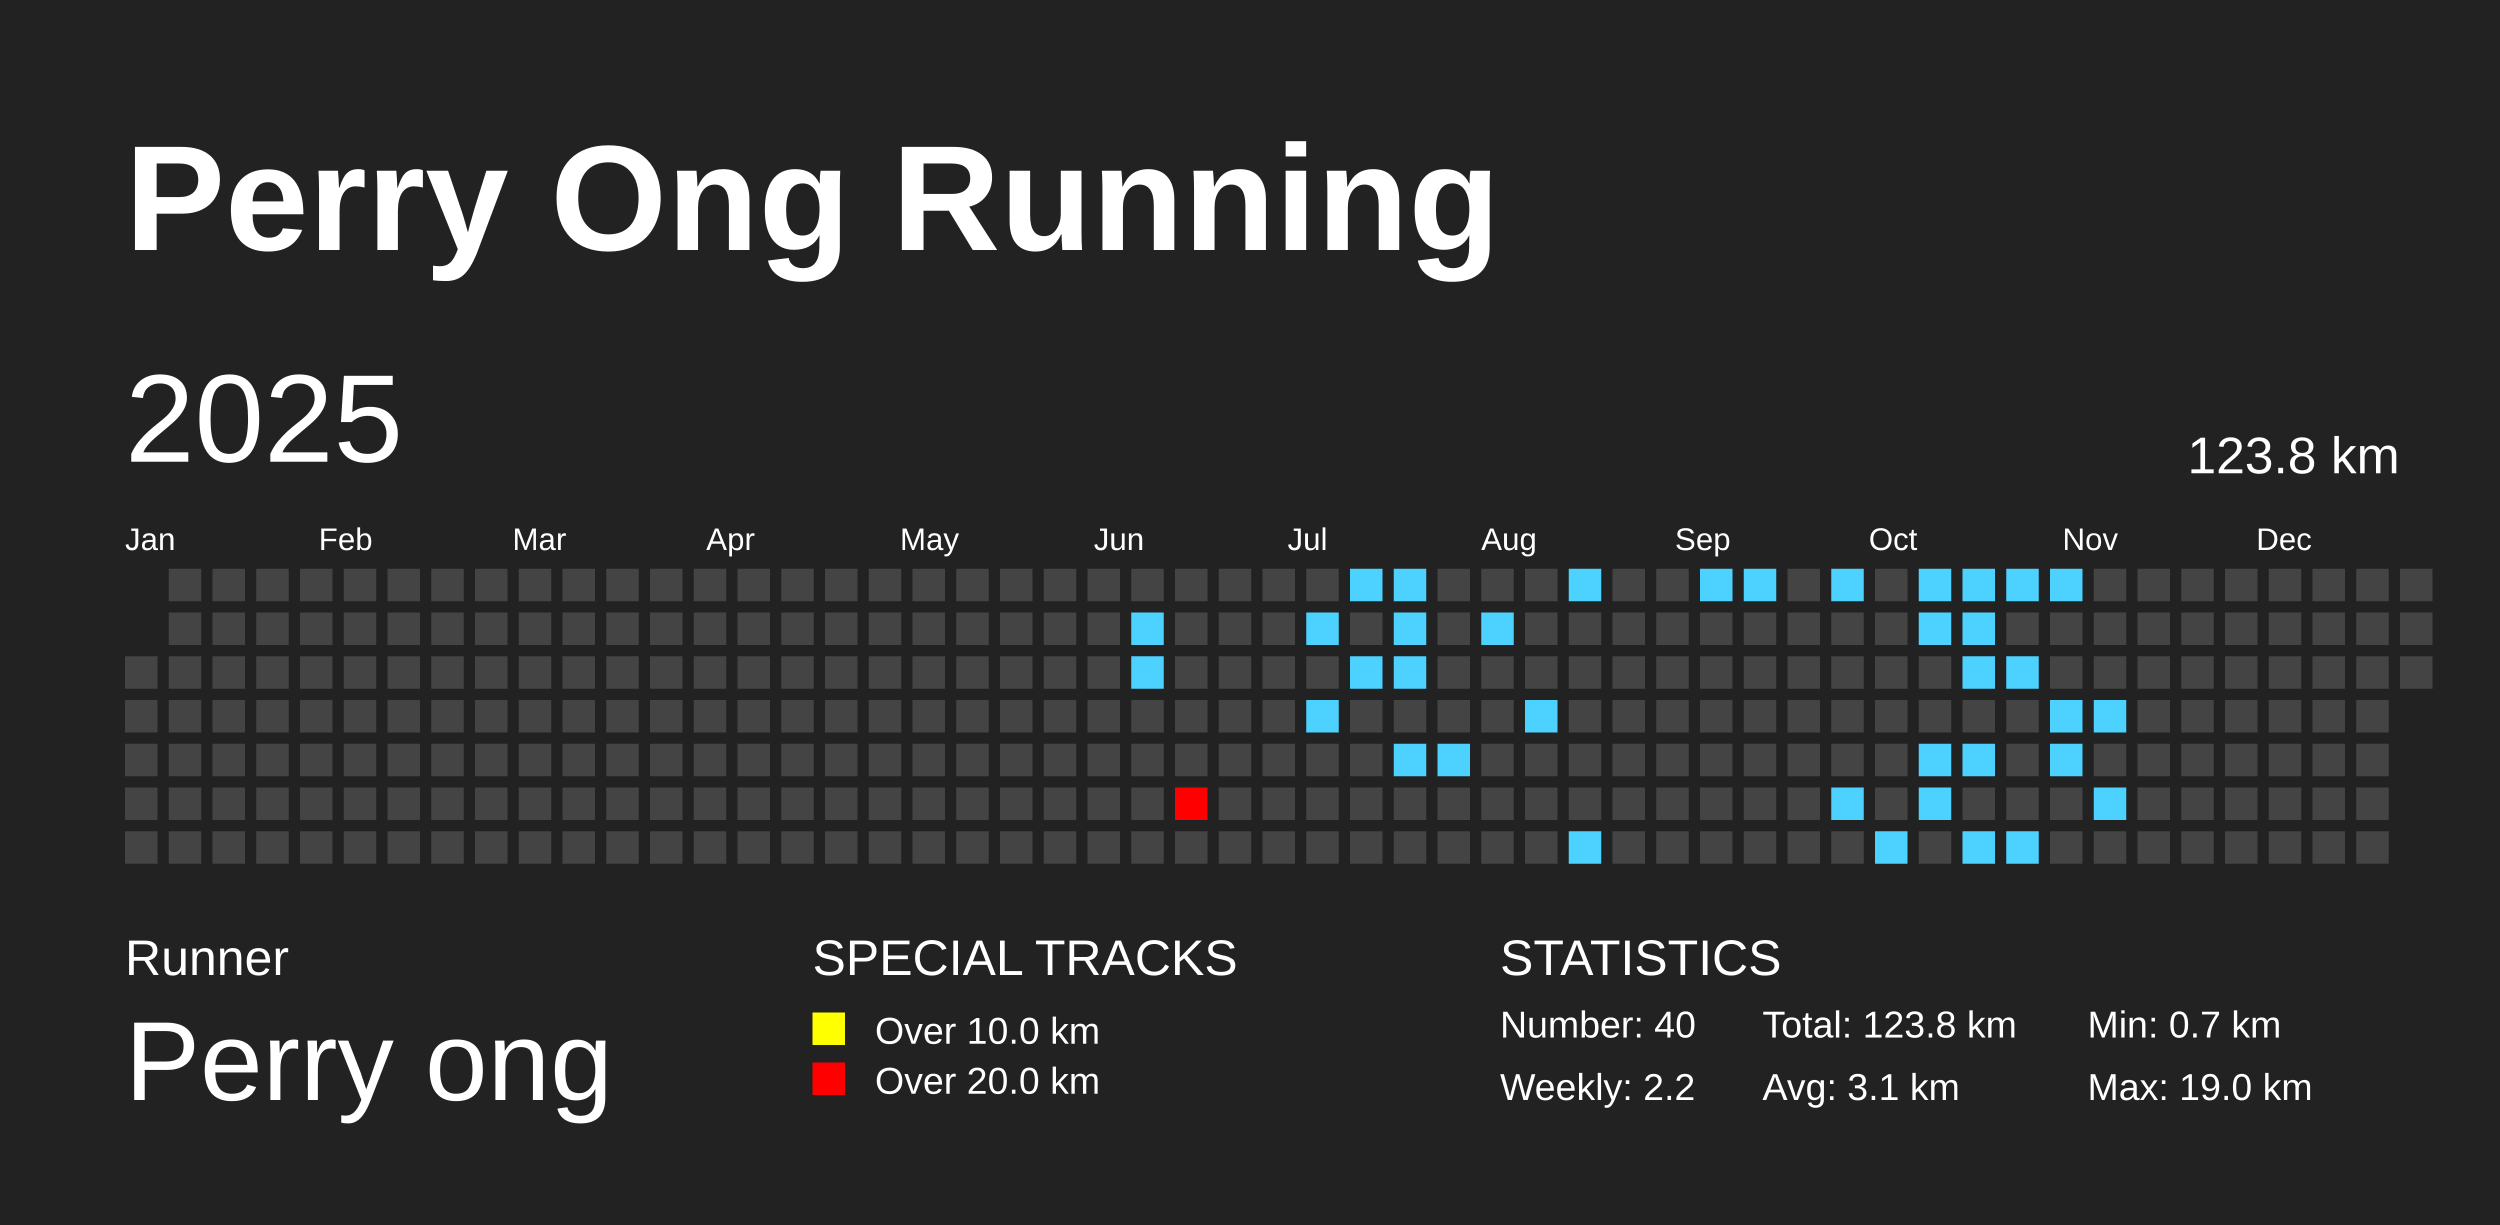
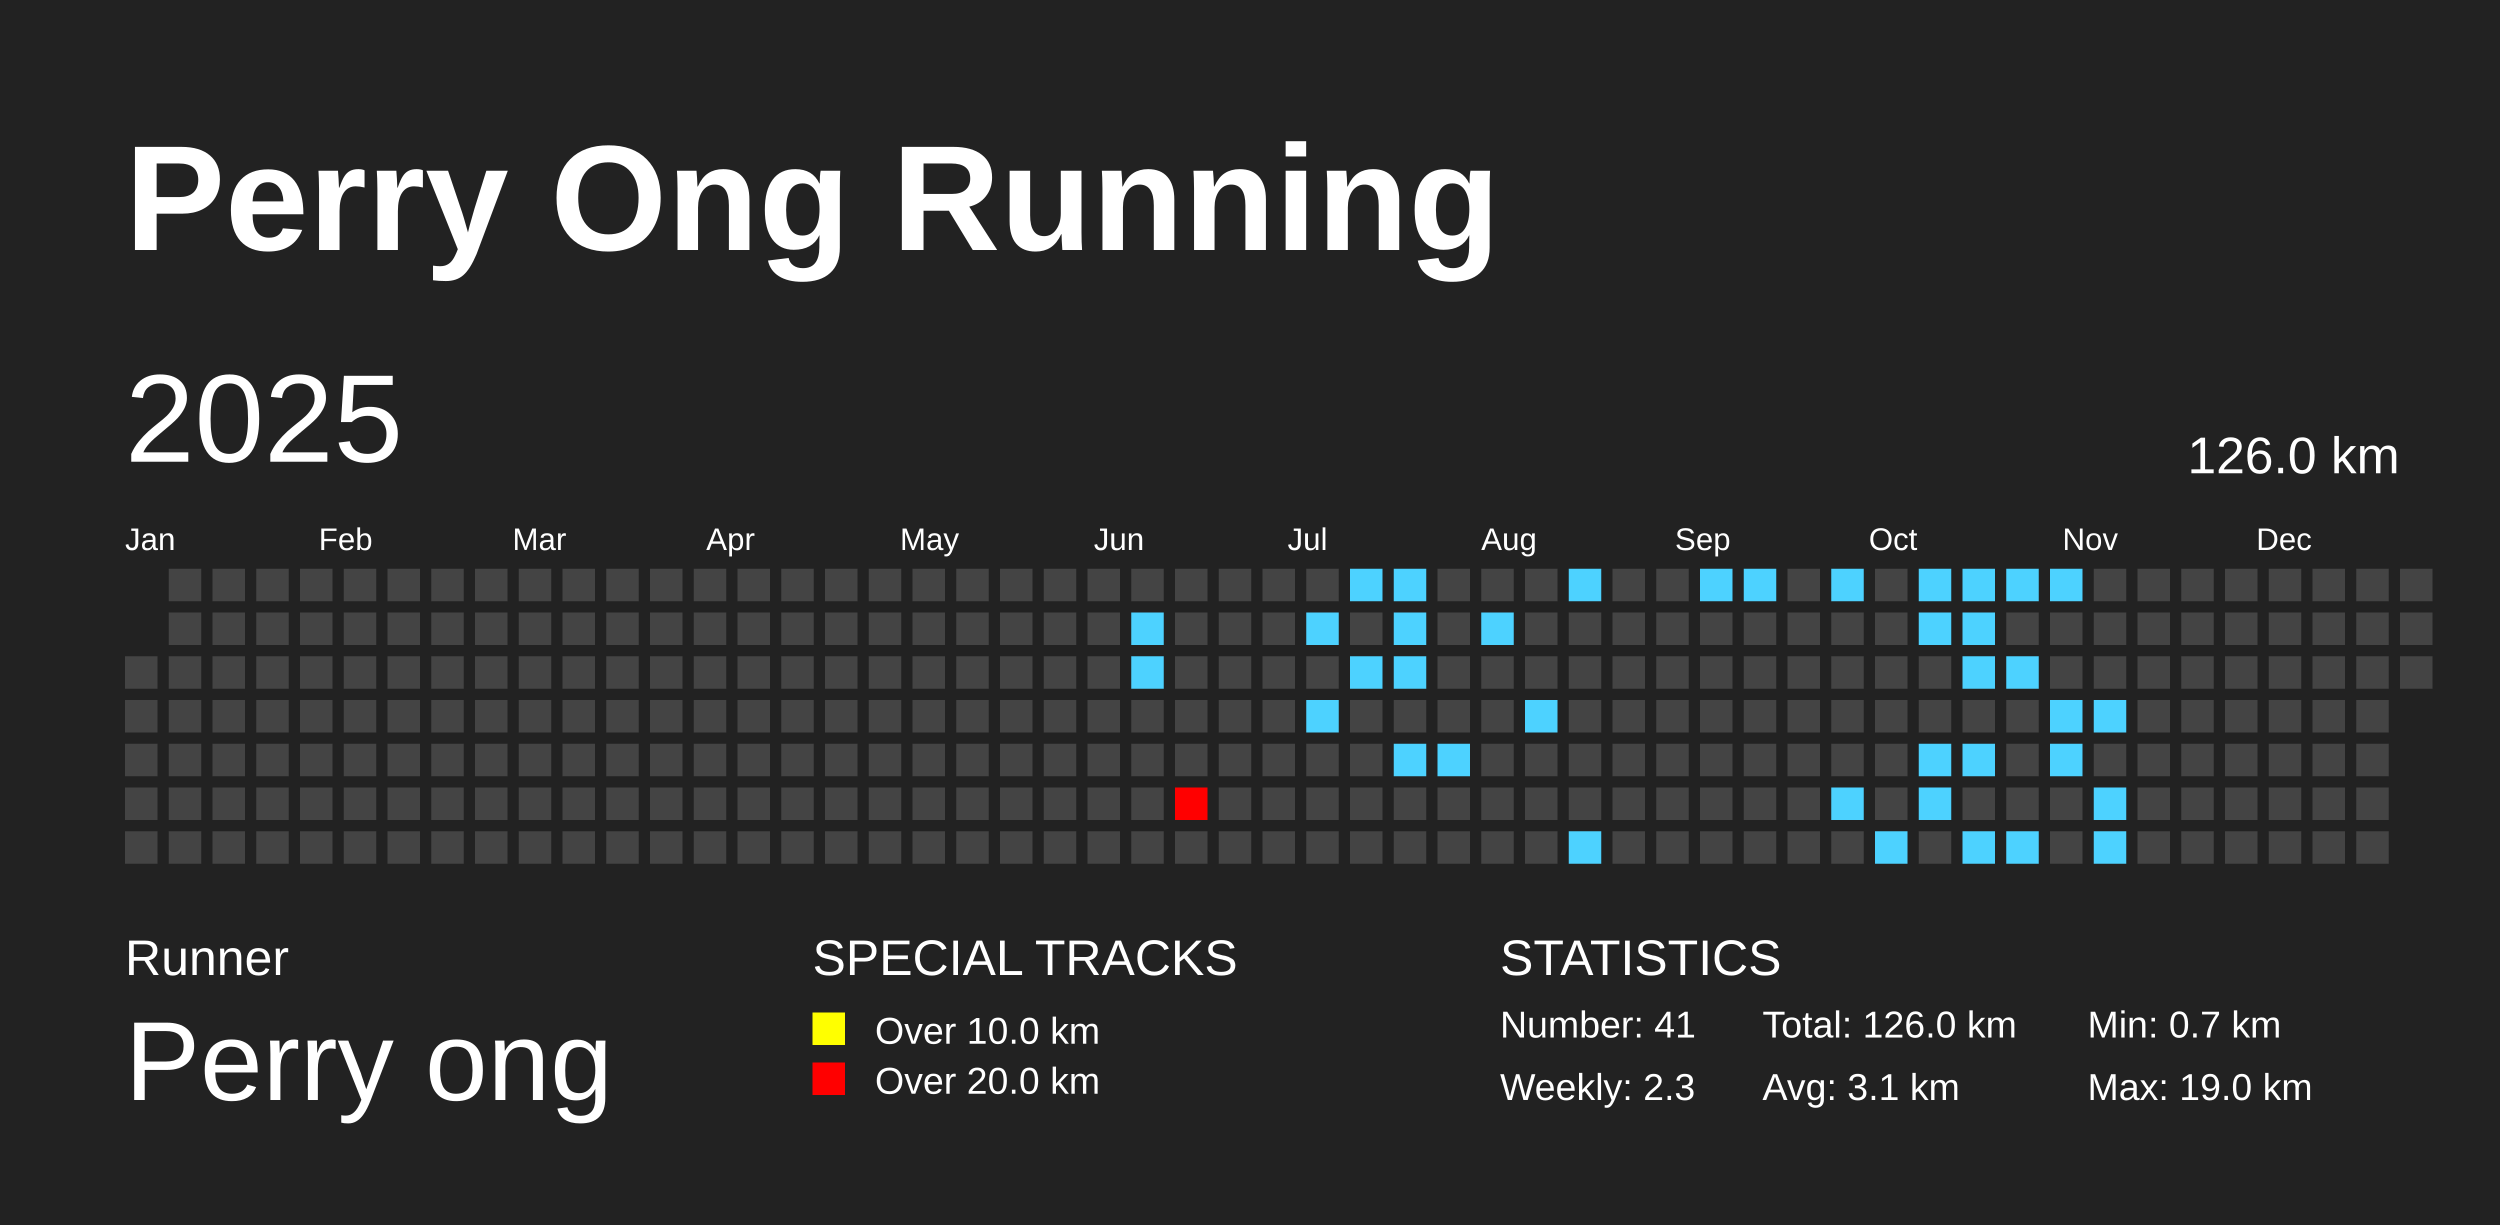
<svg xmlns="http://www.w3.org/2000/svg" baseProfile="full" height="98mm" version="1.1" viewBox="0,0,200,98" width="200mm">
  <defs />
  <rect fill="#222222" height="98" width="200" x="0" y="0" />
  <text fill="#FFFFFF" style="font-size:12px; font-family:Arial; font-weight:bold;" x="10" y="20">Perry Ong Running</text>
  <text fill="#FFFFFF" style="font-size:4px; font-family:Arial" x="10" y="78">Runner</text>
  <text fill="#FFFFFF" style="font-size:9px; font-family:Arial" x="10" y="88">Perry ong</text>
  <text fill="#FFFFFF" style="font-size:4px; font-family:Arial" x="65" y="78">SPECIAL TRACKS</text>
  <rect fill="yellow" height="2.6" width="2.6" x="65" y="81" />
  <text fill="#FFFFFF" style="font-size:3px; font-family:Arial" x="70" y="83.5">Over 10.0 km</text>
  <rect fill="red" height="2.6" width="2.6" x="65" y="85" />
  <text fill="#FFFFFF" style="font-size:3px; font-family:Arial" x="70" y="87.5">Over 20.0 km</text>
  <text fill="#FFFFFF" style="font-size:4px; font-family:Arial" x="120" y="78">STATISTICS</text>
-   <text fill="#FFFFFF" style="font-size:3px; font-family:Arial" x="120" y="83">Number: 40</text>
-   <text fill="#FFFFFF" style="font-size:3px; font-family:Arial" x="120" y="88">Weekly: 2.2</text>
-   <text fill="#FFFFFF" style="font-size:3px; font-family:Arial" x="141" y="83">Total: 123.8 km</text>
+   <text fill="#FFFFFF" style="font-size:3px; font-family:Arial" x="120" y="83">Number: 41</text>
+   <text fill="#FFFFFF" style="font-size:3px; font-family:Arial" x="120" y="88">Weekly: 2.3</text>
+   <text fill="#FFFFFF" style="font-size:3px; font-family:Arial" x="141" y="83">Total: 126.0 km</text>
  <text fill="#FFFFFF" style="font-size:3px; font-family:Arial" x="141" y="88">Avg: 3.1 km</text>
  <text fill="#FFFFFF" style="font-size:3px; font-family:Arial" x="167" y="83">Min: 0.7 km</text>
  <text fill="#FFFFFF" style="font-size:3px; font-family:Arial" x="167" y="88">Max: 19.0 km</text>
  <text dominant-baseline="hanging" fill="#FFFFFF" style="font-size:10.0px; font-family:Arial;" x="10" y="30">2025</text>
-   <text dominant-baseline="hanging" fill="#FFFFFF" style="font-size:4.125px; font-family:Arial;" x="175" y="35">123.8 km</text>
+   <text dominant-baseline="hanging" fill="#FFFFFF" style="font-size:4.125px; font-family:Arial;" x="175" y="35">126.0 km</text>
  <text fill="#FFFFFF" style="font-size:2.5px; font-family:Arial" x="10.0" y="44">Jan</text>
  <text fill="#FFFFFF" style="font-size:2.5px; font-family:Arial" x="25.5" y="44">Feb</text>
  <text fill="#FFFFFF" style="font-size:2.5px; font-family:Arial" x="41.0" y="44">Mar</text>
  <text fill="#FFFFFF" style="font-size:2.5px; font-family:Arial" x="56.5" y="44">Apr</text>
  <text fill="#FFFFFF" style="font-size:2.5px; font-family:Arial" x="72.0" y="44">May</text>
  <text fill="#FFFFFF" style="font-size:2.5px; font-family:Arial" x="87.5" y="44">Jun</text>
  <text fill="#FFFFFF" style="font-size:2.5px; font-family:Arial" x="103.0" y="44">Jul</text>
  <text fill="#FFFFFF" style="font-size:2.5px; font-family:Arial" x="118.5" y="44">Aug</text>
  <text fill="#FFFFFF" style="font-size:2.5px; font-family:Arial" x="134.0" y="44">Sep</text>
  <text fill="#FFFFFF" style="font-size:2.5px; font-family:Arial" x="149.5" y="44">Oct</text>
  <text fill="#FFFFFF" style="font-size:2.5px; font-family:Arial" x="165.0" y="44">Nov</text>
  <text fill="#FFFFFF" style="font-size:2.5px; font-family:Arial" x="180.5" y="44">Dec</text>
  <rect fill="#444444" height="2.6" width="2.6" x="10.0" y="52.5" />
  <rect fill="#444444" height="2.6" width="2.6" x="10.0" y="56.0" />
  <rect fill="#444444" height="2.6" width="2.6" x="10.0" y="59.5" />
  <rect fill="#444444" height="2.6" width="2.6" x="10.0" y="63.0" />
  <rect fill="#444444" height="2.6" width="2.6" x="10.0" y="66.5" />
  <rect fill="#444444" height="2.6" width="2.6" x="13.5" y="45.5" />
  <rect fill="#444444" height="2.6" width="2.6" x="13.5" y="49.0" />
  <rect fill="#444444" height="2.6" width="2.6" x="13.5" y="52.5" />
  <rect fill="#444444" height="2.6" width="2.6" x="13.5" y="56.0" />
  <rect fill="#444444" height="2.6" width="2.6" x="13.5" y="59.5" />
  <rect fill="#444444" height="2.6" width="2.6" x="13.5" y="63.0" />
  <rect fill="#444444" height="2.6" width="2.6" x="13.5" y="66.5" />
  <rect fill="#444444" height="2.6" width="2.6" x="17.0" y="45.5" />
  <rect fill="#444444" height="2.6" width="2.6" x="17.0" y="49.0" />
  <rect fill="#444444" height="2.6" width="2.6" x="17.0" y="52.5" />
  <rect fill="#444444" height="2.6" width="2.6" x="17.0" y="56.0" />
  <rect fill="#444444" height="2.6" width="2.6" x="17.0" y="59.5" />
  <rect fill="#444444" height="2.6" width="2.6" x="17.0" y="63.0" />
  <rect fill="#444444" height="2.6" width="2.6" x="17.0" y="66.5" />
  <rect fill="#444444" height="2.6" width="2.6" x="20.5" y="45.5" />
  <rect fill="#444444" height="2.6" width="2.6" x="20.5" y="49.0" />
  <rect fill="#444444" height="2.6" width="2.6" x="20.5" y="52.5" />
  <rect fill="#444444" height="2.6" width="2.6" x="20.5" y="56.0" />
  <rect fill="#444444" height="2.6" width="2.6" x="20.5" y="59.5" />
  <rect fill="#444444" height="2.6" width="2.6" x="20.5" y="63.0" />
  <rect fill="#444444" height="2.6" width="2.6" x="20.5" y="66.5" />
  <rect fill="#444444" height="2.6" width="2.6" x="24.0" y="45.5" />
  <rect fill="#444444" height="2.6" width="2.6" x="24.0" y="49.0" />
  <rect fill="#444444" height="2.6" width="2.6" x="24.0" y="52.5" />
  <rect fill="#444444" height="2.6" width="2.6" x="24.0" y="56.0" />
  <rect fill="#444444" height="2.6" width="2.6" x="24.0" y="59.5" />
  <rect fill="#444444" height="2.6" width="2.6" x="24.0" y="63.0" />
  <rect fill="#444444" height="2.6" width="2.6" x="24.0" y="66.5" />
  <rect fill="#444444" height="2.6" width="2.6" x="27.5" y="45.5" />
  <rect fill="#444444" height="2.6" width="2.6" x="27.5" y="49.0" />
  <rect fill="#444444" height="2.6" width="2.6" x="27.5" y="52.5" />
  <rect fill="#444444" height="2.6" width="2.6" x="27.5" y="56.0" />
  <rect fill="#444444" height="2.6" width="2.6" x="27.5" y="59.5" />
  <rect fill="#444444" height="2.6" width="2.6" x="27.5" y="63.0" />
  <rect fill="#444444" height="2.6" width="2.6" x="27.5" y="66.5" />
  <rect fill="#444444" height="2.6" width="2.6" x="31.0" y="45.5" />
  <rect fill="#444444" height="2.6" width="2.6" x="31.0" y="49.0" />
  <rect fill="#444444" height="2.6" width="2.6" x="31.0" y="52.5" />
  <rect fill="#444444" height="2.6" width="2.6" x="31.0" y="56.0" />
  <rect fill="#444444" height="2.6" width="2.6" x="31.0" y="59.5" />
  <rect fill="#444444" height="2.6" width="2.6" x="31.0" y="63.0" />
  <rect fill="#444444" height="2.6" width="2.6" x="31.0" y="66.5" />
  <rect fill="#444444" height="2.6" width="2.6" x="34.5" y="45.5" />
  <rect fill="#444444" height="2.6" width="2.6" x="34.5" y="49.0" />
  <rect fill="#444444" height="2.6" width="2.6" x="34.5" y="52.5" />
  <rect fill="#444444" height="2.6" width="2.6" x="34.5" y="56.0" />
  <rect fill="#444444" height="2.6" width="2.6" x="34.5" y="59.5" />
  <rect fill="#444444" height="2.6" width="2.6" x="34.5" y="63.0" />
  <rect fill="#444444" height="2.6" width="2.6" x="34.5" y="66.5" />
  <rect fill="#444444" height="2.6" width="2.6" x="38.0" y="45.5" />
  <rect fill="#444444" height="2.6" width="2.6" x="38.0" y="49.0" />
  <rect fill="#444444" height="2.6" width="2.6" x="38.0" y="52.5" />
  <rect fill="#444444" height="2.6" width="2.6" x="38.0" y="56.0" />
  <rect fill="#444444" height="2.6" width="2.6" x="38.0" y="59.5" />
  <rect fill="#444444" height="2.6" width="2.6" x="38.0" y="63.0" />
  <rect fill="#444444" height="2.6" width="2.6" x="38.0" y="66.5" />
  <rect fill="#444444" height="2.6" width="2.6" x="41.5" y="45.5" />
  <rect fill="#444444" height="2.6" width="2.6" x="41.5" y="49.0" />
  <rect fill="#444444" height="2.6" width="2.6" x="41.5" y="52.5" />
  <rect fill="#444444" height="2.6" width="2.6" x="41.5" y="56.0" />
  <rect fill="#444444" height="2.6" width="2.6" x="41.5" y="59.5" />
  <rect fill="#444444" height="2.6" width="2.6" x="41.5" y="63.0" />
  <rect fill="#444444" height="2.6" width="2.6" x="41.5" y="66.5" />
  <rect fill="#444444" height="2.6" width="2.6" x="45.0" y="45.5" />
  <rect fill="#444444" height="2.6" width="2.6" x="45.0" y="49.0" />
  <rect fill="#444444" height="2.6" width="2.6" x="45.0" y="52.5" />
  <rect fill="#444444" height="2.6" width="2.6" x="45.0" y="56.0" />
  <rect fill="#444444" height="2.6" width="2.6" x="45.0" y="59.5" />
  <rect fill="#444444" height="2.6" width="2.6" x="45.0" y="63.0" />
  <rect fill="#444444" height="2.6" width="2.6" x="45.0" y="66.5" />
  <rect fill="#444444" height="2.6" width="2.6" x="48.5" y="45.5" />
  <rect fill="#444444" height="2.6" width="2.6" x="48.5" y="49.0" />
  <rect fill="#444444" height="2.6" width="2.6" x="48.5" y="52.5" />
  <rect fill="#444444" height="2.6" width="2.6" x="48.5" y="56.0" />
  <rect fill="#444444" height="2.6" width="2.6" x="48.5" y="59.5" />
  <rect fill="#444444" height="2.6" width="2.6" x="48.5" y="63.0" />
  <rect fill="#444444" height="2.6" width="2.6" x="48.5" y="66.5" />
  <rect fill="#444444" height="2.6" width="2.6" x="52.0" y="45.5" />
  <rect fill="#444444" height="2.6" width="2.6" x="52.0" y="49.0" />
  <rect fill="#444444" height="2.6" width="2.6" x="52.0" y="52.5" />
  <rect fill="#444444" height="2.6" width="2.6" x="52.0" y="56.0" />
  <rect fill="#444444" height="2.6" width="2.6" x="52.0" y="59.5" />
  <rect fill="#444444" height="2.6" width="2.6" x="52.0" y="63.0" />
  <rect fill="#444444" height="2.6" width="2.6" x="52.0" y="66.5" />
  <rect fill="#444444" height="2.6" width="2.6" x="55.5" y="45.5" />
  <rect fill="#444444" height="2.6" width="2.6" x="55.5" y="49.0" />
  <rect fill="#444444" height="2.6" width="2.6" x="55.5" y="52.5" />
  <rect fill="#444444" height="2.6" width="2.6" x="55.5" y="56.0" />
  <rect fill="#444444" height="2.6" width="2.6" x="55.5" y="59.5" />
  <rect fill="#444444" height="2.6" width="2.6" x="55.5" y="63.0" />
  <rect fill="#444444" height="2.6" width="2.6" x="55.5" y="66.5" />
  <rect fill="#444444" height="2.6" width="2.6" x="59.0" y="45.5" />
  <rect fill="#444444" height="2.6" width="2.6" x="59.0" y="49.0" />
  <rect fill="#444444" height="2.6" width="2.6" x="59.0" y="52.5" />
  <rect fill="#444444" height="2.6" width="2.6" x="59.0" y="56.0" />
  <rect fill="#444444" height="2.6" width="2.6" x="59.0" y="59.5" />
  <rect fill="#444444" height="2.6" width="2.6" x="59.0" y="63.0" />
  <rect fill="#444444" height="2.6" width="2.6" x="59.0" y="66.5" />
  <rect fill="#444444" height="2.6" width="2.6" x="62.5" y="45.5" />
  <rect fill="#444444" height="2.6" width="2.6" x="62.5" y="49.0" />
  <rect fill="#444444" height="2.6" width="2.6" x="62.5" y="52.5" />
  <rect fill="#444444" height="2.6" width="2.6" x="62.5" y="56.0" />
  <rect fill="#444444" height="2.6" width="2.6" x="62.5" y="59.5" />
  <rect fill="#444444" height="2.6" width="2.6" x="62.5" y="63.0" />
  <rect fill="#444444" height="2.6" width="2.6" x="62.5" y="66.5" />
  <rect fill="#444444" height="2.6" width="2.6" x="66.0" y="45.5" />
  <rect fill="#444444" height="2.6" width="2.6" x="66.0" y="49.0" />
  <rect fill="#444444" height="2.6" width="2.6" x="66.0" y="52.5" />
  <rect fill="#444444" height="2.6" width="2.6" x="66.0" y="56.0" />
  <rect fill="#444444" height="2.6" width="2.6" x="66.0" y="59.5" />
  <rect fill="#444444" height="2.6" width="2.6" x="66.0" y="63.0" />
  <rect fill="#444444" height="2.6" width="2.6" x="66.0" y="66.5" />
  <rect fill="#444444" height="2.6" width="2.6" x="69.5" y="45.5" />
  <rect fill="#444444" height="2.6" width="2.6" x="69.5" y="49.0" />
  <rect fill="#444444" height="2.6" width="2.6" x="69.5" y="52.5" />
  <rect fill="#444444" height="2.6" width="2.6" x="69.5" y="56.0" />
  <rect fill="#444444" height="2.6" width="2.6" x="69.5" y="59.5" />
  <rect fill="#444444" height="2.6" width="2.6" x="69.5" y="63.0" />
  <rect fill="#444444" height="2.6" width="2.6" x="69.5" y="66.5" />
  <rect fill="#444444" height="2.6" width="2.6" x="73.0" y="45.5" />
  <rect fill="#444444" height="2.6" width="2.6" x="73.0" y="49.0" />
  <rect fill="#444444" height="2.6" width="2.6" x="73.0" y="52.5" />
  <rect fill="#444444" height="2.6" width="2.6" x="73.0" y="56.0" />
  <rect fill="#444444" height="2.6" width="2.6" x="73.0" y="59.5" />
  <rect fill="#444444" height="2.6" width="2.6" x="73.0" y="63.0" />
  <rect fill="#444444" height="2.6" width="2.6" x="73.0" y="66.5" />
  <rect fill="#444444" height="2.6" width="2.6" x="76.5" y="45.5" />
  <rect fill="#444444" height="2.6" width="2.6" x="76.5" y="49.0" />
  <rect fill="#444444" height="2.6" width="2.6" x="76.5" y="52.5" />
  <rect fill="#444444" height="2.6" width="2.6" x="76.5" y="56.0" />
  <rect fill="#444444" height="2.6" width="2.6" x="76.5" y="59.5" />
  <rect fill="#444444" height="2.6" width="2.6" x="76.5" y="63.0" />
  <rect fill="#444444" height="2.6" width="2.6" x="76.5" y="66.5" />
  <rect fill="#444444" height="2.6" width="2.6" x="80.0" y="45.5" />
  <rect fill="#444444" height="2.6" width="2.6" x="80.0" y="49.0" />
  <rect fill="#444444" height="2.6" width="2.6" x="80.0" y="52.5" />
  <rect fill="#444444" height="2.6" width="2.6" x="80.0" y="56.0" />
  <rect fill="#444444" height="2.6" width="2.6" x="80.0" y="59.5" />
  <rect fill="#444444" height="2.6" width="2.6" x="80.0" y="63.0" />
  <rect fill="#444444" height="2.6" width="2.6" x="80.0" y="66.5" />
  <rect fill="#444444" height="2.6" width="2.6" x="83.5" y="45.5" />
  <rect fill="#444444" height="2.6" width="2.6" x="83.5" y="49.0" />
  <rect fill="#444444" height="2.6" width="2.6" x="83.5" y="52.5" />
  <rect fill="#444444" height="2.6" width="2.6" x="83.5" y="56.0" />
  <rect fill="#444444" height="2.6" width="2.6" x="83.5" y="59.5" />
  <rect fill="#444444" height="2.6" width="2.6" x="83.5" y="63.0" />
  <rect fill="#444444" height="2.6" width="2.6" x="83.5" y="66.5" />
  <rect fill="#444444" height="2.6" width="2.6" x="87.0" y="45.5" />
  <rect fill="#444444" height="2.6" width="2.6" x="87.0" y="49.0" />
  <rect fill="#444444" height="2.6" width="2.6" x="87.0" y="52.5" />
  <rect fill="#444444" height="2.6" width="2.6" x="87.0" y="56.0" />
  <rect fill="#444444" height="2.6" width="2.6" x="87.0" y="59.5" />
  <rect fill="#444444" height="2.6" width="2.6" x="87.0" y="63.0" />
  <rect fill="#444444" height="2.6" width="2.6" x="87.0" y="66.5" />
  <rect fill="#444444" height="2.6" width="2.6" x="90.5" y="45.5" />
  <rect fill="#4DD2FF" height="2.6" width="2.6" x="90.5" y="49.0" />
  <rect fill="#4DD2FF" height="2.6" width="2.6" x="90.5" y="52.5" />
  <rect fill="#444444" height="2.6" width="2.6" x="90.5" y="56.0" />
  <rect fill="#444444" height="2.6" width="2.6" x="90.5" y="59.5" />
  <rect fill="#444444" height="2.6" width="2.6" x="90.5" y="63.0" />
  <rect fill="#444444" height="2.6" width="2.6" x="90.5" y="66.5" />
  <rect fill="#444444" height="2.6" width="2.6" x="94.0" y="45.5" />
  <rect fill="#444444" height="2.6" width="2.6" x="94.0" y="49.0" />
  <rect fill="#444444" height="2.6" width="2.6" x="94.0" y="52.5" />
  <rect fill="#444444" height="2.6" width="2.6" x="94.0" y="56.0" />
  <rect fill="#444444" height="2.6" width="2.6" x="94.0" y="59.5" />
  <rect fill="red" height="2.6" width="2.6" x="94.0" y="63.0" />
  <rect fill="#444444" height="2.6" width="2.6" x="94.0" y="66.5" />
  <rect fill="#444444" height="2.6" width="2.6" x="97.5" y="45.5" />
  <rect fill="#444444" height="2.6" width="2.6" x="97.5" y="49.0" />
  <rect fill="#444444" height="2.6" width="2.6" x="97.5" y="52.5" />
  <rect fill="#444444" height="2.6" width="2.6" x="97.5" y="56.0" />
  <rect fill="#444444" height="2.6" width="2.6" x="97.5" y="59.5" />
  <rect fill="#444444" height="2.6" width="2.6" x="97.5" y="63.0" />
  <rect fill="#444444" height="2.6" width="2.6" x="97.5" y="66.5" />
  <rect fill="#444444" height="2.6" width="2.6" x="101.0" y="45.5" />
  <rect fill="#444444" height="2.6" width="2.6" x="101.0" y="49.0" />
  <rect fill="#444444" height="2.6" width="2.6" x="101.0" y="52.5" />
  <rect fill="#444444" height="2.6" width="2.6" x="101.0" y="56.0" />
  <rect fill="#444444" height="2.6" width="2.6" x="101.0" y="59.5" />
  <rect fill="#444444" height="2.6" width="2.6" x="101.0" y="63.0" />
  <rect fill="#444444" height="2.6" width="2.6" x="101.0" y="66.5" />
  <rect fill="#444444" height="2.6" width="2.6" x="104.5" y="45.5" />
  <rect fill="#4DD2FF" height="2.6" width="2.6" x="104.5" y="49.0" />
  <rect fill="#444444" height="2.6" width="2.6" x="104.5" y="52.5" />
  <rect fill="#4DD2FF" height="2.6" width="2.6" x="104.5" y="56.0" />
  <rect fill="#444444" height="2.6" width="2.6" x="104.5" y="59.5" />
  <rect fill="#444444" height="2.6" width="2.6" x="104.5" y="63.0" />
  <rect fill="#444444" height="2.6" width="2.6" x="104.5" y="66.5" />
  <rect fill="#4DD2FF" height="2.6" width="2.6" x="108.0" y="45.5" />
  <rect fill="#444444" height="2.6" width="2.6" x="108.0" y="49.0" />
  <rect fill="#4DD2FF" height="2.6" width="2.6" x="108.0" y="52.5" />
  <rect fill="#444444" height="2.6" width="2.6" x="108.0" y="56.0" />
  <rect fill="#444444" height="2.6" width="2.6" x="108.0" y="59.5" />
  <rect fill="#444444" height="2.6" width="2.6" x="108.0" y="63.0" />
  <rect fill="#444444" height="2.6" width="2.6" x="108.0" y="66.5" />
  <rect fill="#4DD2FF" height="2.6" width="2.6" x="111.5" y="45.5" />
  <rect fill="#4DD2FF" height="2.6" width="2.6" x="111.5" y="49.0" />
  <rect fill="#4DD2FF" height="2.6" width="2.6" x="111.5" y="52.5" />
  <rect fill="#444444" height="2.6" width="2.6" x="111.5" y="56.0" />
  <rect fill="#4DD2FF" height="2.6" width="2.6" x="111.5" y="59.5" />
  <rect fill="#444444" height="2.6" width="2.6" x="111.5" y="63.0" />
  <rect fill="#444444" height="2.6" width="2.6" x="111.5" y="66.5" />
  <rect fill="#444444" height="2.6" width="2.6" x="115.0" y="45.5" />
  <rect fill="#444444" height="2.6" width="2.6" x="115.0" y="49.0" />
  <rect fill="#444444" height="2.6" width="2.6" x="115.0" y="52.5" />
  <rect fill="#444444" height="2.6" width="2.6" x="115.0" y="56.0" />
  <rect fill="#4DD2FF" height="2.6" width="2.6" x="115.0" y="59.5" />
  <rect fill="#444444" height="2.6" width="2.6" x="115.0" y="63.0" />
  <rect fill="#444444" height="2.6" width="2.6" x="115.0" y="66.5" />
  <rect fill="#444444" height="2.6" width="2.6" x="118.5" y="45.5" />
  <rect fill="#4DD2FF" height="2.6" width="2.6" x="118.5" y="49.0" />
  <rect fill="#444444" height="2.6" width="2.6" x="118.5" y="52.5" />
  <rect fill="#444444" height="2.6" width="2.6" x="118.5" y="56.0" />
  <rect fill="#444444" height="2.6" width="2.6" x="118.5" y="59.5" />
  <rect fill="#444444" height="2.6" width="2.6" x="118.5" y="63.0" />
  <rect fill="#444444" height="2.6" width="2.6" x="118.5" y="66.5" />
  <rect fill="#444444" height="2.6" width="2.6" x="122.0" y="45.5" />
  <rect fill="#444444" height="2.6" width="2.6" x="122.0" y="49.0" />
  <rect fill="#444444" height="2.6" width="2.6" x="122.0" y="52.5" />
  <rect fill="#4DD2FF" height="2.6" width="2.6" x="122.0" y="56.0" />
  <rect fill="#444444" height="2.6" width="2.6" x="122.0" y="59.5" />
  <rect fill="#444444" height="2.6" width="2.6" x="122.0" y="63.0" />
  <rect fill="#444444" height="2.6" width="2.6" x="122.0" y="66.5" />
  <rect fill="#4DD2FF" height="2.6" width="2.6" x="125.5" y="45.5" />
  <rect fill="#444444" height="2.6" width="2.6" x="125.5" y="49.0" />
  <rect fill="#444444" height="2.6" width="2.6" x="125.5" y="52.5" />
  <rect fill="#444444" height="2.6" width="2.6" x="125.5" y="56.0" />
  <rect fill="#444444" height="2.6" width="2.6" x="125.5" y="59.5" />
  <rect fill="#444444" height="2.6" width="2.6" x="125.5" y="63.0" />
  <rect fill="#4DD2FF" height="2.6" width="2.6" x="125.5" y="66.5" />
  <rect fill="#444444" height="2.6" width="2.6" x="129.0" y="45.5" />
  <rect fill="#444444" height="2.6" width="2.6" x="129.0" y="49.0" />
  <rect fill="#444444" height="2.6" width="2.6" x="129.0" y="52.5" />
  <rect fill="#444444" height="2.6" width="2.6" x="129.0" y="56.0" />
  <rect fill="#444444" height="2.6" width="2.6" x="129.0" y="59.5" />
  <rect fill="#444444" height="2.6" width="2.6" x="129.0" y="63.0" />
  <rect fill="#444444" height="2.6" width="2.6" x="129.0" y="66.5" />
  <rect fill="#444444" height="2.6" width="2.6" x="132.5" y="45.5" />
  <rect fill="#444444" height="2.6" width="2.6" x="132.5" y="49.0" />
  <rect fill="#444444" height="2.6" width="2.6" x="132.5" y="52.5" />
  <rect fill="#444444" height="2.6" width="2.6" x="132.5" y="56.0" />
  <rect fill="#444444" height="2.6" width="2.6" x="132.5" y="59.5" />
  <rect fill="#444444" height="2.6" width="2.6" x="132.5" y="63.0" />
  <rect fill="#444444" height="2.6" width="2.6" x="132.5" y="66.5" />
  <rect fill="#4DD2FF" height="2.6" width="2.6" x="136.0" y="45.5" />
  <rect fill="#444444" height="2.6" width="2.6" x="136.0" y="49.0" />
  <rect fill="#444444" height="2.6" width="2.6" x="136.0" y="52.5" />
  <rect fill="#444444" height="2.6" width="2.6" x="136.0" y="56.0" />
  <rect fill="#444444" height="2.6" width="2.6" x="136.0" y="59.5" />
  <rect fill="#444444" height="2.6" width="2.6" x="136.0" y="63.0" />
  <rect fill="#444444" height="2.6" width="2.6" x="136.0" y="66.5" />
  <rect fill="#4DD2FF" height="2.6" width="2.6" x="139.5" y="45.5" />
  <rect fill="#444444" height="2.6" width="2.6" x="139.5" y="49.0" />
  <rect fill="#444444" height="2.6" width="2.6" x="139.5" y="52.5" />
  <rect fill="#444444" height="2.6" width="2.6" x="139.5" y="56.0" />
  <rect fill="#444444" height="2.6" width="2.6" x="139.5" y="59.5" />
  <rect fill="#444444" height="2.6" width="2.6" x="139.5" y="63.0" />
  <rect fill="#444444" height="2.6" width="2.6" x="139.5" y="66.5" />
  <rect fill="#444444" height="2.6" width="2.6" x="143.0" y="45.5" />
  <rect fill="#444444" height="2.6" width="2.6" x="143.0" y="49.0" />
  <rect fill="#444444" height="2.6" width="2.6" x="143.0" y="52.5" />
  <rect fill="#444444" height="2.6" width="2.6" x="143.0" y="56.0" />
  <rect fill="#444444" height="2.6" width="2.6" x="143.0" y="59.5" />
  <rect fill="#444444" height="2.6" width="2.6" x="143.0" y="63.0" />
  <rect fill="#444444" height="2.6" width="2.6" x="143.0" y="66.5" />
  <rect fill="#4DD2FF" height="2.6" width="2.6" x="146.5" y="45.5" />
  <rect fill="#444444" height="2.6" width="2.6" x="146.5" y="49.0" />
  <rect fill="#444444" height="2.6" width="2.6" x="146.5" y="52.5" />
  <rect fill="#444444" height="2.6" width="2.6" x="146.5" y="56.0" />
  <rect fill="#444444" height="2.6" width="2.6" x="146.5" y="59.5" />
  <rect fill="#4DD2FF" height="2.6" width="2.6" x="146.5" y="63.0" />
  <rect fill="#444444" height="2.6" width="2.6" x="146.5" y="66.5" />
  <rect fill="#444444" height="2.6" width="2.6" x="150.0" y="45.5" />
  <rect fill="#444444" height="2.6" width="2.6" x="150.0" y="49.0" />
  <rect fill="#444444" height="2.6" width="2.6" x="150.0" y="52.5" />
  <rect fill="#444444" height="2.6" width="2.6" x="150.0" y="56.0" />
  <rect fill="#444444" height="2.6" width="2.6" x="150.0" y="59.5" />
  <rect fill="#444444" height="2.6" width="2.6" x="150.0" y="63.0" />
  <rect fill="#4DD2FF" height="2.6" width="2.6" x="150.0" y="66.5" />
  <rect fill="#4DD2FF" height="2.6" width="2.6" x="153.5" y="45.5" />
  <rect fill="#4DD2FF" height="2.6" width="2.6" x="153.5" y="49.0" />
  <rect fill="#444444" height="2.6" width="2.6" x="153.5" y="52.5" />
  <rect fill="#444444" height="2.6" width="2.6" x="153.5" y="56.0" />
  <rect fill="#4DD2FF" height="2.6" width="2.6" x="153.5" y="59.5" />
  <rect fill="#4DD2FF" height="2.6" width="2.6" x="153.5" y="63.0" />
  <rect fill="#444444" height="2.6" width="2.6" x="153.5" y="66.5" />
  <rect fill="#4DD2FF" height="2.6" width="2.6" x="157.0" y="45.5" />
  <rect fill="#4DD2FF" height="2.6" width="2.6" x="157.0" y="49.0" />
  <rect fill="#4DD2FF" height="2.6" width="2.6" x="157.0" y="52.5" />
  <rect fill="#444444" height="2.6" width="2.6" x="157.0" y="56.0" />
  <rect fill="#4DD2FF" height="2.6" width="2.6" x="157.0" y="59.5" />
  <rect fill="#444444" height="2.6" width="2.6" x="157.0" y="63.0" />
  <rect fill="#4DD2FF" height="2.6" width="2.6" x="157.0" y="66.5" />
  <rect fill="#4DD2FF" height="2.6" width="2.6" x="160.5" y="45.5" />
  <rect fill="#444444" height="2.6" width="2.6" x="160.5" y="49.0" />
  <rect fill="#4DD2FF" height="2.6" width="2.6" x="160.5" y="52.5" />
  <rect fill="#444444" height="2.6" width="2.6" x="160.5" y="56.0" />
  <rect fill="#444444" height="2.6" width="2.6" x="160.5" y="59.5" />
  <rect fill="#444444" height="2.6" width="2.6" x="160.5" y="63.0" />
  <rect fill="#4DD2FF" height="2.6" width="2.6" x="160.5" y="66.5" />
  <rect fill="#4DD2FF" height="2.6" width="2.6" x="164.0" y="45.5" />
  <rect fill="#444444" height="2.6" width="2.6" x="164.0" y="49.0" />
  <rect fill="#444444" height="2.6" width="2.6" x="164.0" y="52.5" />
  <rect fill="#4DD2FF" height="2.6" width="2.6" x="164.0" y="56.0" />
  <rect fill="#4DD2FF" height="2.6" width="2.6" x="164.0" y="59.5" />
  <rect fill="#444444" height="2.6" width="2.6" x="164.0" y="63.0" />
  <rect fill="#444444" height="2.6" width="2.6" x="164.0" y="66.5" />
  <rect fill="#444444" height="2.6" width="2.6" x="167.5" y="45.5" />
  <rect fill="#444444" height="2.6" width="2.6" x="167.5" y="49.0" />
  <rect fill="#444444" height="2.6" width="2.6" x="167.5" y="52.5" />
  <rect fill="#4DD2FF" height="2.6" width="2.6" x="167.5" y="56.0" />
  <rect fill="#444444" height="2.6" width="2.6" x="167.5" y="59.5" />
  <rect fill="#4DD2FF" height="2.6" width="2.6" x="167.5" y="63.0" />
-   <rect fill="#444444" height="2.6" width="2.6" x="167.5" y="66.5" />
+   <rect fill="#4DD2FF" height="2.6" width="2.6" x="167.5" y="66.5" />
  <rect fill="#444444" height="2.6" width="2.6" x="171.0" y="45.5" />
  <rect fill="#444444" height="2.6" width="2.6" x="171.0" y="49.0" />
  <rect fill="#444444" height="2.6" width="2.6" x="171.0" y="52.5" />
  <rect fill="#444444" height="2.6" width="2.6" x="171.0" y="56.0" />
  <rect fill="#444444" height="2.6" width="2.6" x="171.0" y="59.5" />
  <rect fill="#444444" height="2.6" width="2.6" x="171.0" y="63.0" />
  <rect fill="#444444" height="2.6" width="2.6" x="171.0" y="66.5" />
  <rect fill="#444444" height="2.6" width="2.6" x="174.5" y="45.5" />
  <rect fill="#444444" height="2.6" width="2.6" x="174.5" y="49.0" />
  <rect fill="#444444" height="2.6" width="2.6" x="174.5" y="52.5" />
  <rect fill="#444444" height="2.6" width="2.6" x="174.5" y="56.0" />
  <rect fill="#444444" height="2.6" width="2.6" x="174.5" y="59.5" />
  <rect fill="#444444" height="2.6" width="2.6" x="174.5" y="63.0" />
  <rect fill="#444444" height="2.6" width="2.6" x="174.5" y="66.5" />
  <rect fill="#444444" height="2.6" width="2.6" x="178.0" y="45.5" />
  <rect fill="#444444" height="2.6" width="2.6" x="178.0" y="49.0" />
  <rect fill="#444444" height="2.6" width="2.6" x="178.0" y="52.5" />
  <rect fill="#444444" height="2.6" width="2.6" x="178.0" y="56.0" />
  <rect fill="#444444" height="2.6" width="2.6" x="178.0" y="59.5" />
  <rect fill="#444444" height="2.6" width="2.6" x="178.0" y="63.0" />
  <rect fill="#444444" height="2.6" width="2.6" x="178.0" y="66.5" />
  <rect fill="#444444" height="2.6" width="2.6" x="181.5" y="45.5" />
  <rect fill="#444444" height="2.6" width="2.6" x="181.5" y="49.0" />
  <rect fill="#444444" height="2.6" width="2.6" x="181.5" y="52.5" />
  <rect fill="#444444" height="2.6" width="2.6" x="181.5" y="56.0" />
  <rect fill="#444444" height="2.6" width="2.6" x="181.5" y="59.5" />
  <rect fill="#444444" height="2.6" width="2.6" x="181.5" y="63.0" />
  <rect fill="#444444" height="2.6" width="2.6" x="181.5" y="66.5" />
  <rect fill="#444444" height="2.6" width="2.6" x="185.0" y="45.5" />
  <rect fill="#444444" height="2.6" width="2.6" x="185.0" y="49.0" />
  <rect fill="#444444" height="2.6" width="2.6" x="185.0" y="52.5" />
  <rect fill="#444444" height="2.6" width="2.6" x="185.0" y="56.0" />
  <rect fill="#444444" height="2.6" width="2.6" x="185.0" y="59.5" />
  <rect fill="#444444" height="2.6" width="2.6" x="185.0" y="63.0" />
  <rect fill="#444444" height="2.6" width="2.6" x="185.0" y="66.5" />
  <rect fill="#444444" height="2.6" width="2.6" x="188.5" y="45.5" />
  <rect fill="#444444" height="2.6" width="2.6" x="188.5" y="49.0" />
  <rect fill="#444444" height="2.6" width="2.6" x="188.5" y="52.5" />
  <rect fill="#444444" height="2.6" width="2.6" x="188.5" y="56.0" />
  <rect fill="#444444" height="2.6" width="2.6" x="188.5" y="59.5" />
  <rect fill="#444444" height="2.6" width="2.6" x="188.5" y="63.0" />
  <rect fill="#444444" height="2.6" width="2.6" x="188.5" y="66.5" />
  <rect fill="#444444" height="2.6" width="2.6" x="192.0" y="45.5" />
  <rect fill="#444444" height="2.6" width="2.6" x="192.0" y="49.0" />
  <rect fill="#444444" height="2.6" width="2.6" x="192.0" y="52.5" />
</svg>
